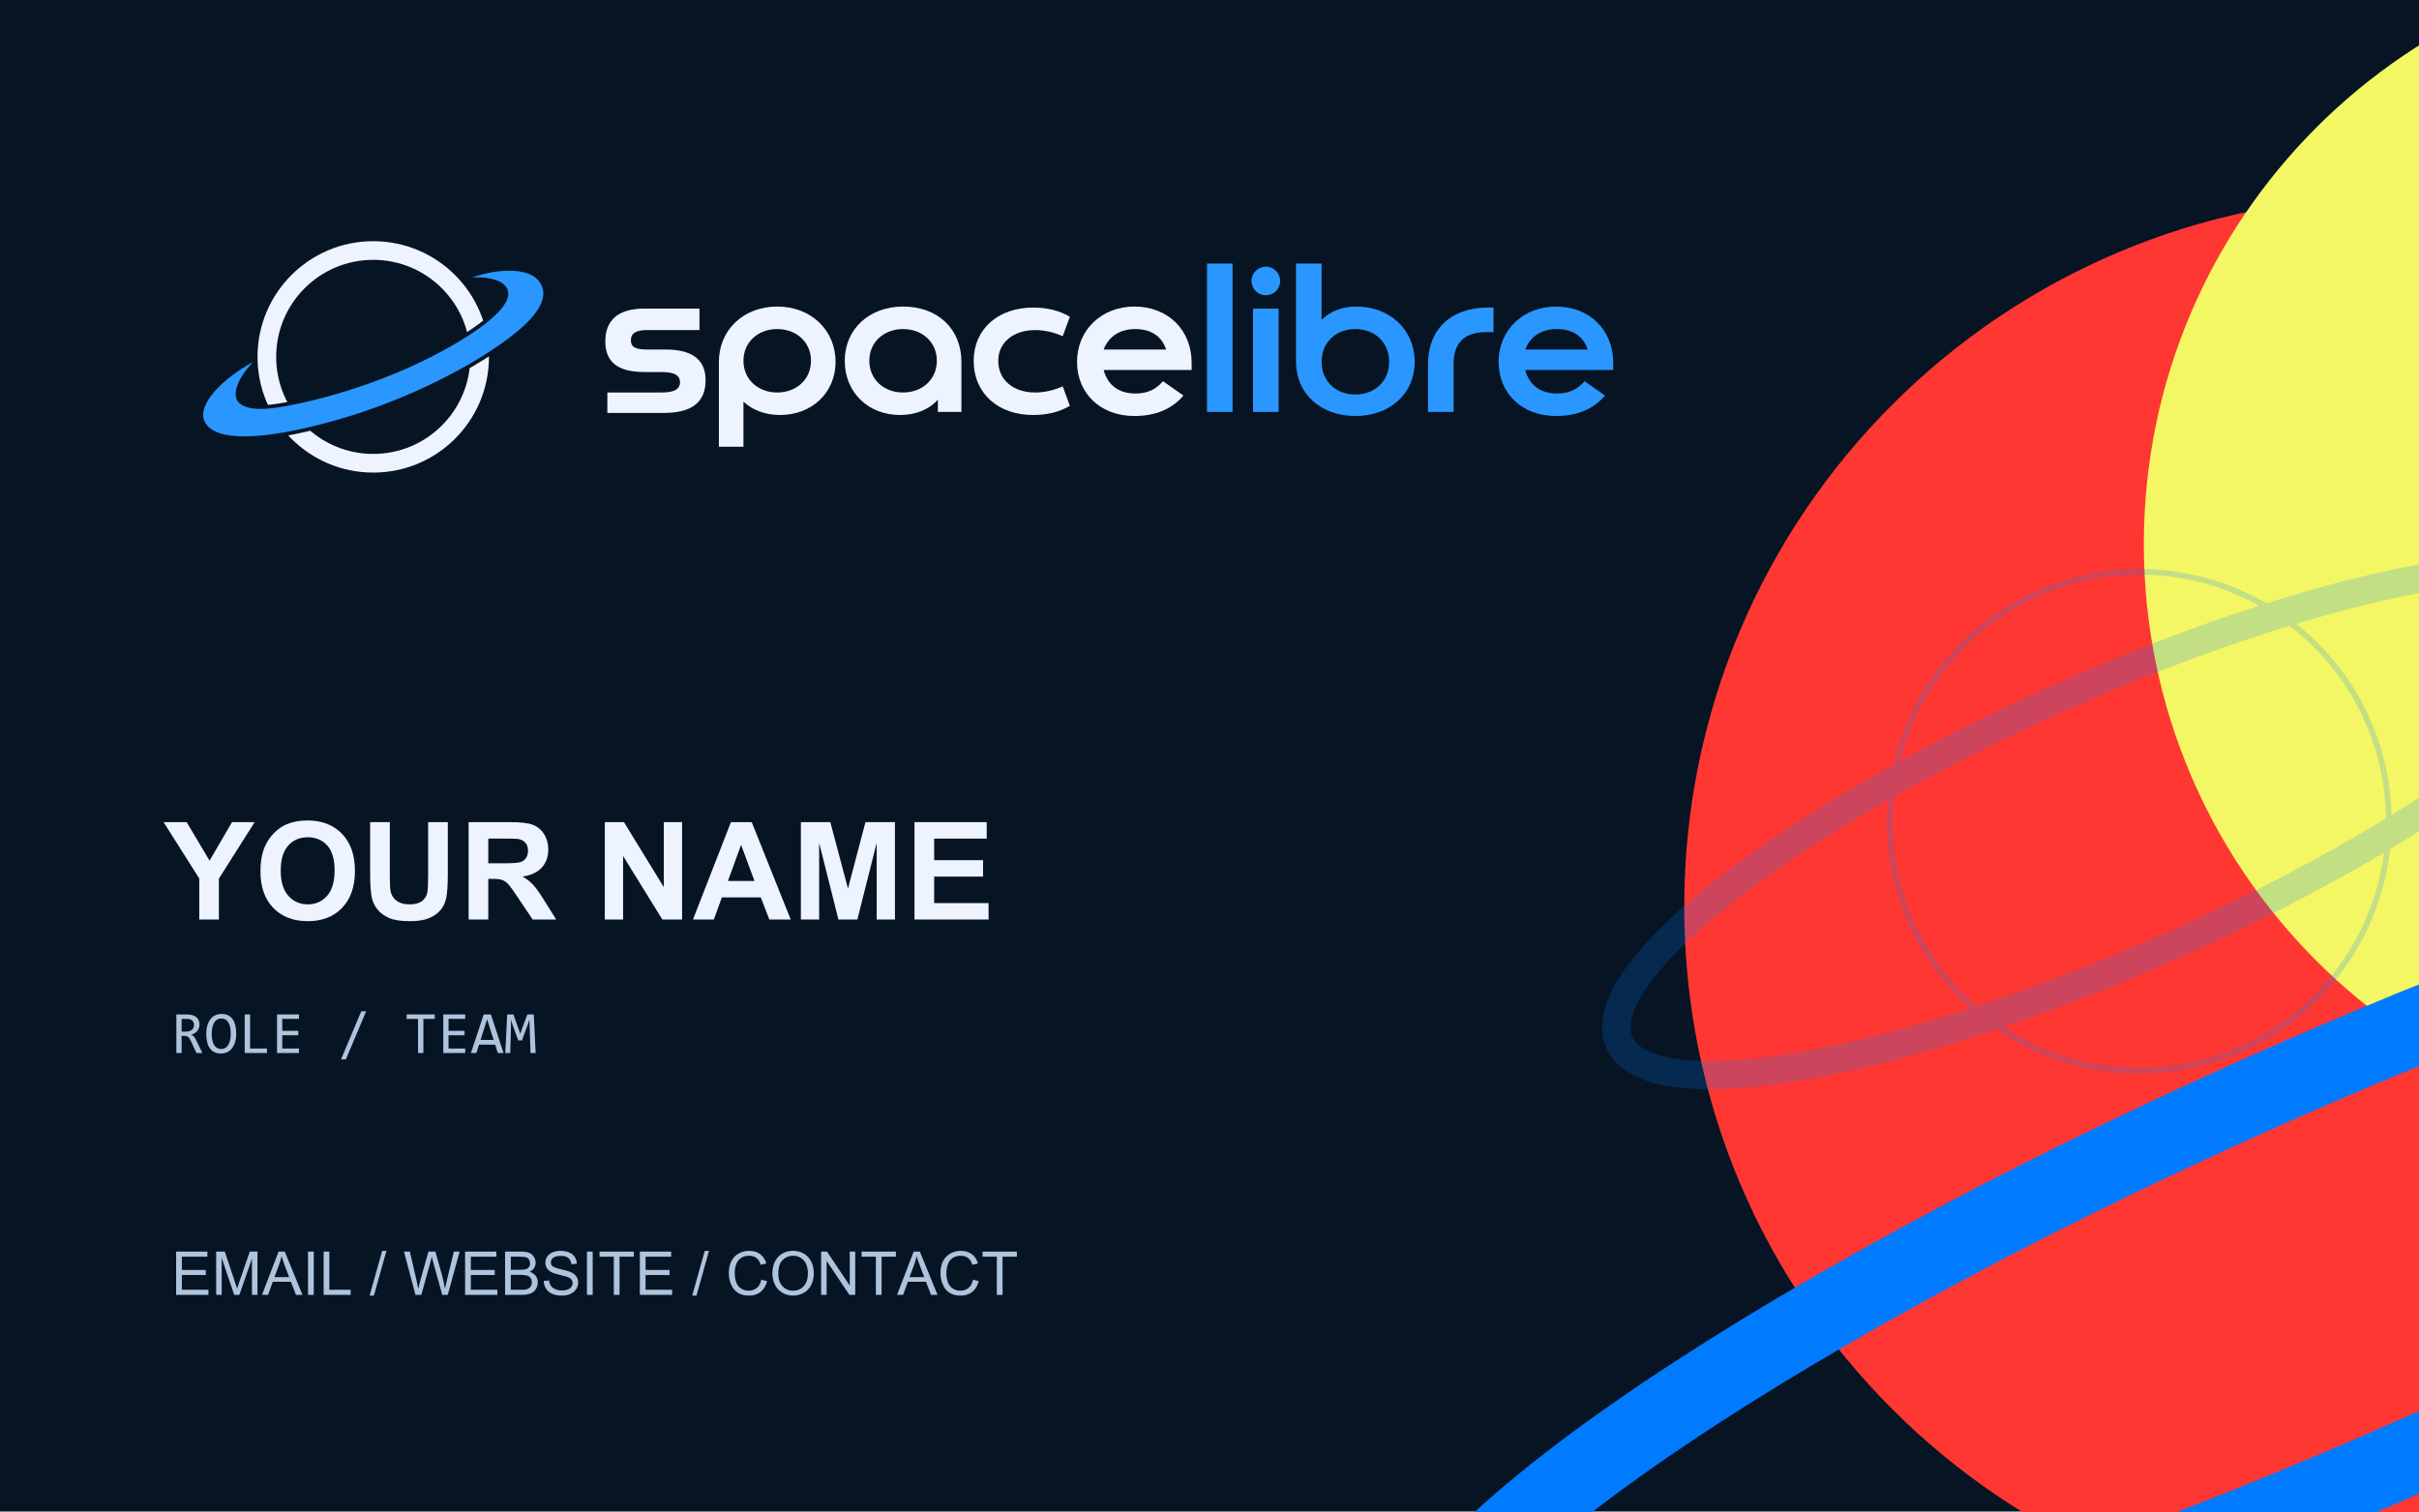
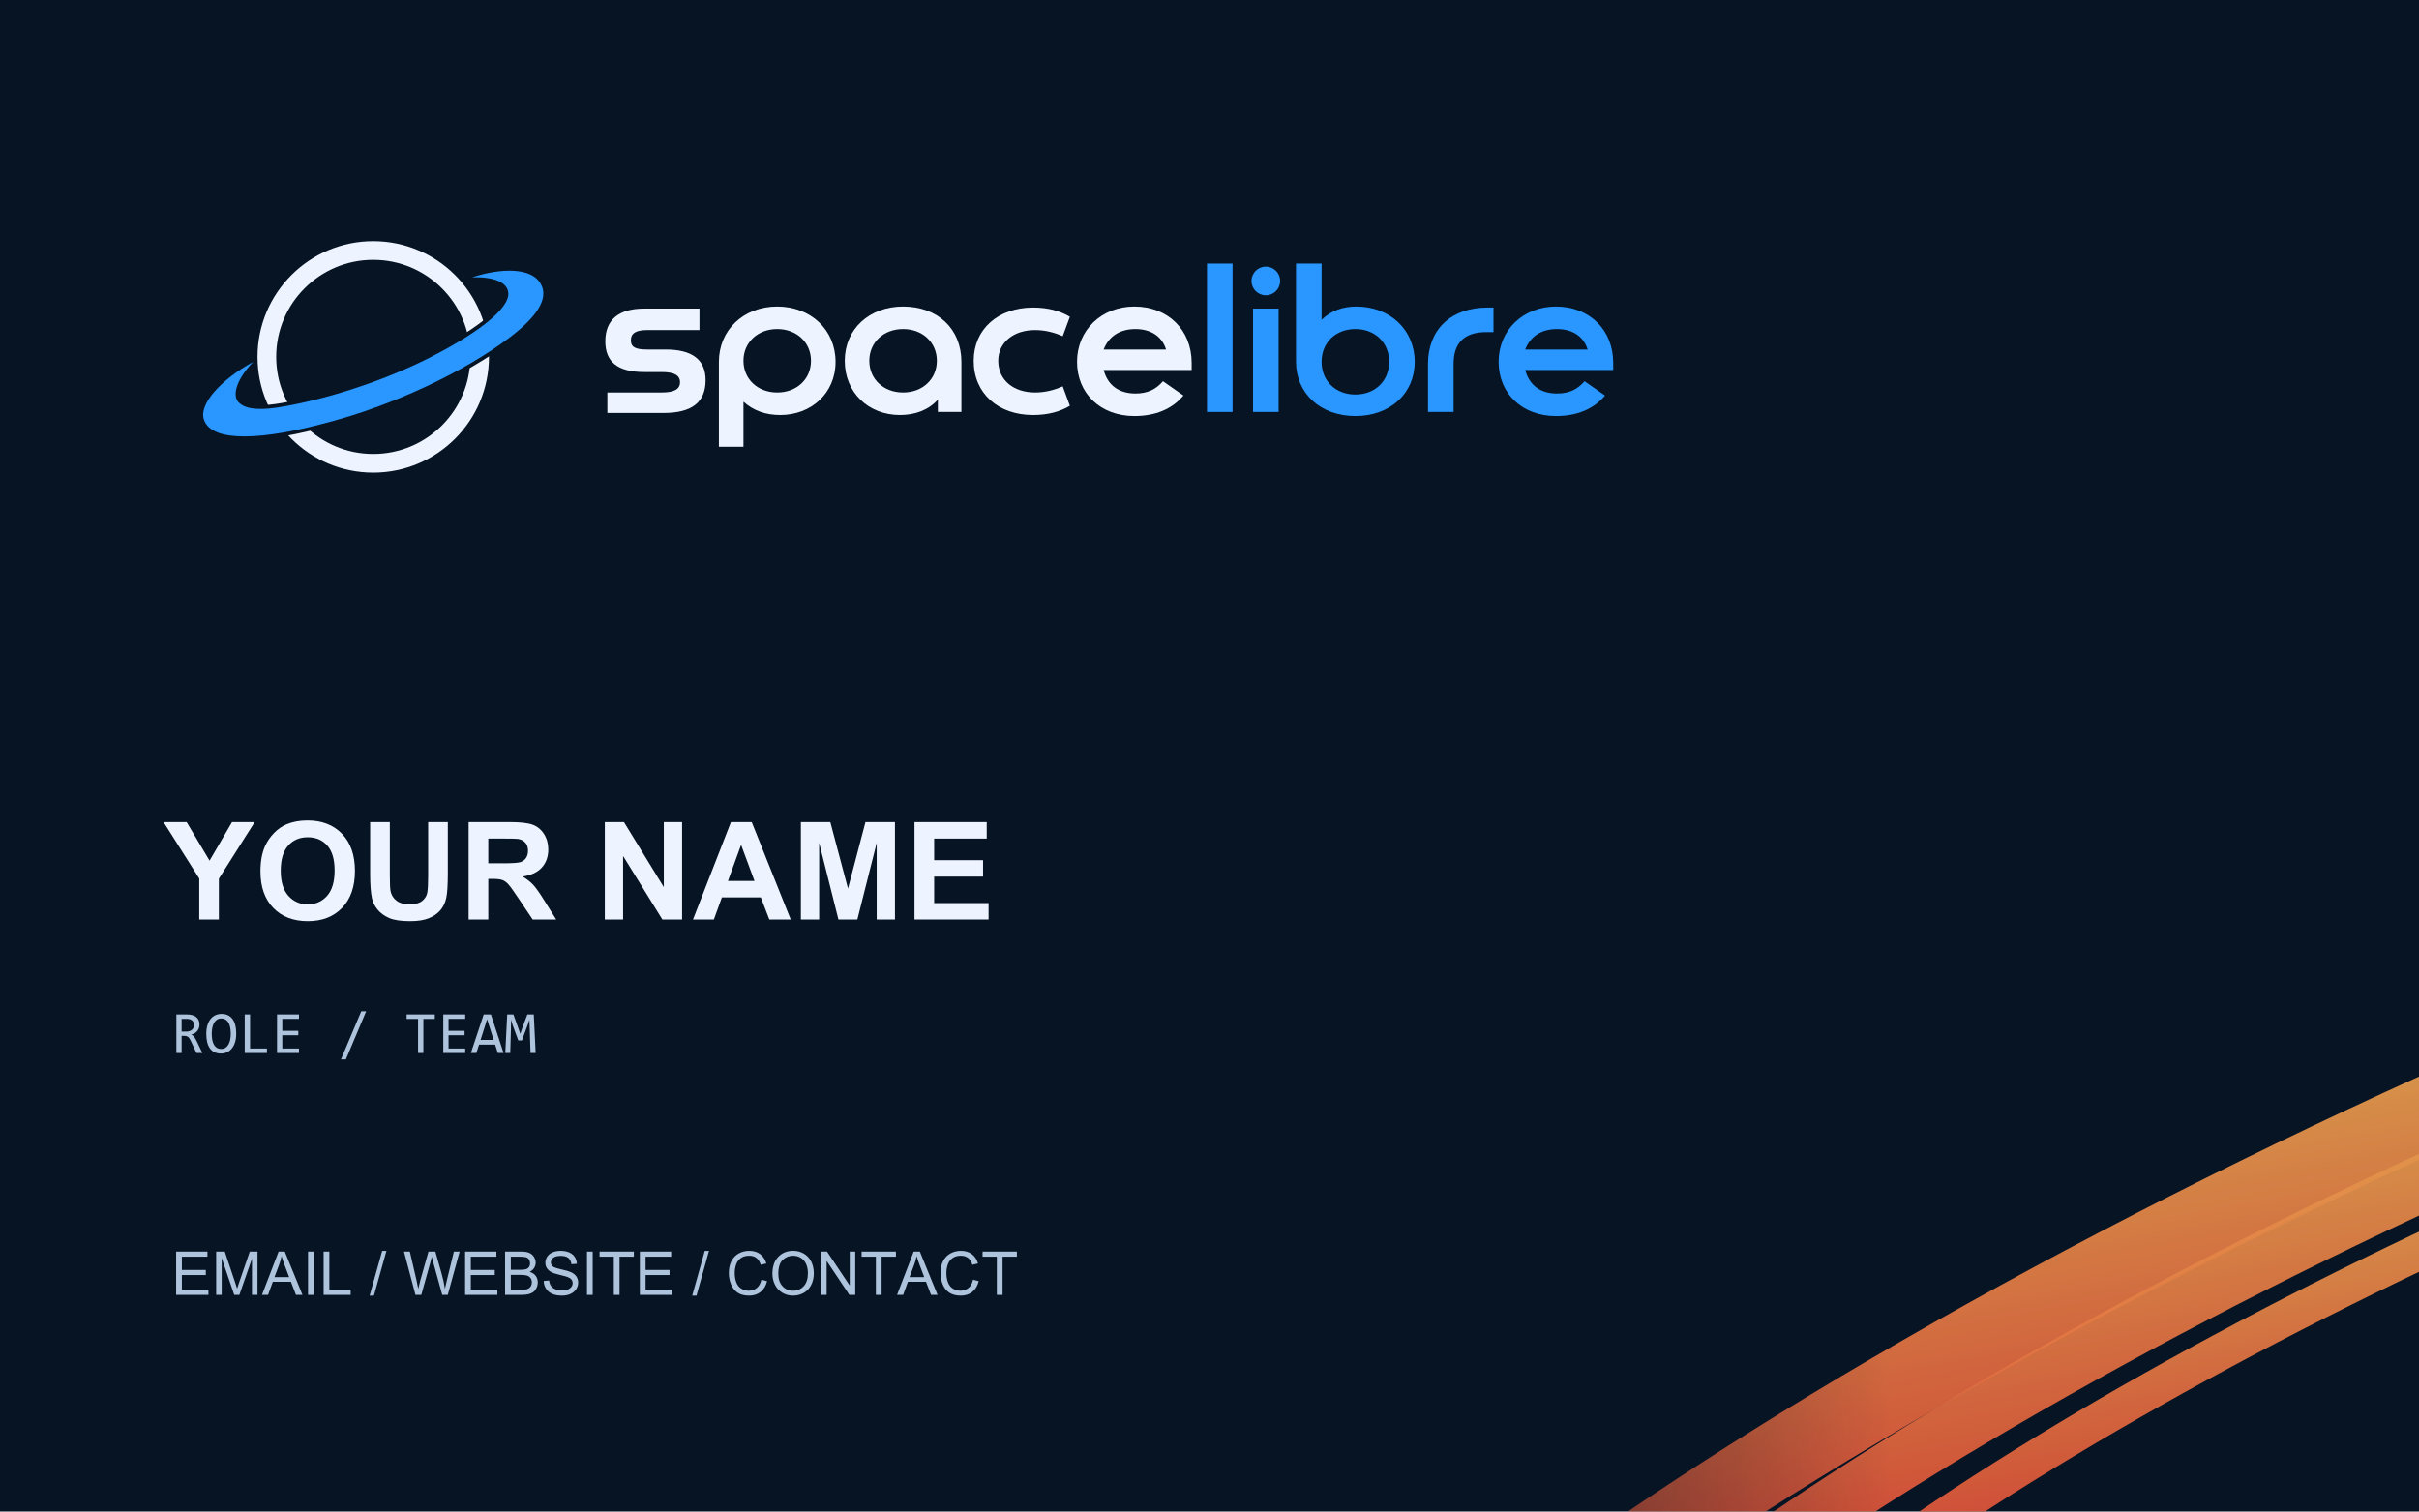
<svg xmlns="http://www.w3.org/2000/svg" width="96mm" height="60mm" viewBox="0 0 960 600" role="img">
  <rect x="0" y="0" width="960" height="600" rx="0" fill="#071424" />
-   <g id="application-color-system" data-application-colors="primary secondary accent">
-     <circle fill="#FF3733" data-color-role="secondary" cx="950.4" cy="360.0" r="282.0" />
-     <circle fill="#F4F764" data-color-role="accent" cx="1084.8" cy="216.0" r="234.0" />
-     <ellipse cx="931.2" cy="504.0" rx="403.2" ry="78.0" fill="none" stroke="#007BFF" data-stroke-role="primary" stroke-width="30.0" transform="rotate(-24 931.2 504.0)" opacity="1" />
+   <g id="application-color-system" mask="url(#flow-business-card-front-96x60mm-bleed-mask)" data-composition="continuous-feathered" opacity=".90">
+     <ellipse cx="1046.4" cy="576.0" rx="633.6" ry="156.0" fill="none" stroke="url(#flow-business-card-front-96x60mm-bleed)" stroke-width="30.0" transform="rotate(-24 1046.4 576.0)" stroke-linecap="round" />
+     <ellipse cx="1046.4" cy="576.0" rx="542.4" ry="132.0" fill="none" stroke="url(#flow-business-card-front-96x60mm-bleed)" stroke-width="22.2" transform="rotate(-24 1046.4 576.0)" stroke-linecap="round" />
+     <ellipse cx="1046.4" cy="576.0" rx="451.2" ry="108.0" fill="none" stroke="url(#flow-business-card-front-96x60mm-bleed)" stroke-width="14.4" transform="rotate(-24 1046.4 576.0)" stroke-linecap="round" />
  </g>
  <g transform="translate(58 75) scale(0.7407407)" opacity="1">
    <defs>
      <mask id="l84-occlusion" maskUnits="userSpaceOnUse" x="450" y="180" width="650" height="450" style="mask-type:luminance">
        <rect x="450" y="180" width="650" height="450" fill="white" />
        <path d="M581.927 413.073 C549.927 447.073 548.927 472.073 560.927 480.073 C573.927 491.073 600.927 490.073 628.927 485.073 C693.927 474.073 779.927 448.073 855.927 411.073 C936.927 371.073 995.927 328.073 991.927 301.073 C989.927 285.073 968.927 276.073 933.927 277.073 C982.927 261.073 1029.927 262.073 1043.927 287.073 C1058.927 312.073 1034.927 343.073 993.927 374.073 C919.927 430.073 805.927 483.073 702.927 510.073 C600.927 538.073 515.927 544.073 502.927 506.073 C493.927 481.073 530.927 441.073 581.927 413.073 Z" fill="black" stroke="black" stroke-width="12" stroke-linejoin="round" />
      </mask>
    </defs>
    <g transform="translate(28 28) scale(.333333) translate(-494 -219)">
      <circle cx="775" cy="405" r="171" fill="none" stroke="#edf4ff" stroke-width="30" mask="url(#l84-occlusion)" data-stroke-role="planet" />
      <path d="M581.927 413.073 C549.927 447.073 548.927 472.073 560.927 480.073 C573.927 491.073 600.927 490.073 628.927 485.073 C693.927 474.073 779.927 448.073 855.927 411.073 C936.927 371.073 995.927 328.073 991.927 301.073 C989.927 285.073 968.927 276.073 933.927 277.073 C982.927 261.073 1029.927 262.073 1043.927 287.073 C1058.927 312.073 1034.927 343.073 993.927 374.073 C919.927 430.073 805.927 483.073 702.927 510.073 C600.927 538.073 515.927 544.073 502.927 506.073 C493.927 481.073 530.927 441.073 581.927 413.073 Z" fill="#2997ff" />
    </g>
    <g transform="translate(246 40) scale(.548223) translate(-275 -643)">
      <path d="M367 687 L313 687 C288 687 275 698 275 719 C275 739 287 749 313 749 L330 749 C342 749 348 752 348 759 C348 766 342 769 330 769 L277 769 L277 789 L332 789 C359 789 373 779 373 757 C373 737 360 727 334 727 L316 727 C305 727 300 725 300 718 C300 711 305 708 316 708 L367 708 Z" fill="#edf4ff" />
      <path d="M386 822 L386 739 C386 708 410 685 443 685 C476 685 500 708 500 739 C500 770 476 791 446 791 C432 791 420 787 410 778 L410 822 Z M443 707 C424 707 410 720 410 738 C410 756 424 769 443 769 C462 769 476 756 476 738 C476 720 462 707 443 707 Z" fill="#edf4ff" fill-rule="evenodd" />
      <path d="M623 788 L600 788 L600 776 C591 786 578 791 563 791 C532 791 509 769 509 738 C509 707 533 685 566 685 C600 685 623 707 623 739 Z M566 707 C547 707 533 720 533 738 C533 756 547 769 566 769 C585 769 599 756 599 738 C599 720 585 707 566 707 Z" fill="#edf4ff" fill-rule="evenodd" />
      <path d="M729 695 L722 714 C713 710 704 708 695 708 C674 708 659 720 659 738 C659 757 674 769 695 769 C704 769 713 767 722 763 L729 782 C719 788 707 791 693 791 C659 791 635 770 635 738 C635 707 659 686 693 686 C707 686 719 689 729 695 Z" fill="#edf4ff" />
      <path d="M848 747 L762 747 C766 762 777 770 793 770 C805 770 813 766 820 758 L840 772 C829 785 813 792 792 792 C759 792 736 770 736 739 C736 708 760 685 792 685 C825 685 848 708 848 740 Z M762 727 L823 727 C819 714 808 707 793 707 C778 707 767 714 762 727 Z" fill="#edf4ff" fill-rule="evenodd" />
      <path d="M863 643 L888 643 L888 788 L863 788 Z M908 687 L933 687 L933 788 L908 788 Z" fill="#2997ff" />
      <path d="M934.5 660 C934.5 667.732 928.232 674 920.5 674 C912.768 674 906.5 667.732 906.5 660 C906.5 652.268 912.768 646 920.5 646 C928.232 646 934.5 652.268 934.5 660 Z" fill="#2997ff" />
      <path d="M950 643 L975 643 L975 698 C984 689 996 685 1009 685 C1042 685 1066 708 1066 739 C1066 770 1042 792 1008 792 C974 792 950 770 950 739 Z M1008 707 C989 707 975 720 975 739 C975 758 989 771 1008 771 C1027 771 1041 758 1041 739 C1041 720 1027 707 1008 707 Z" fill="#2997ff" fill-rule="evenodd" />
      <path d="M1079 788 L1079 741 C1079 707 1102 686 1137 686 L1143 686 L1143 710 L1136 710 C1115 710 1104 720 1104 741 L1104 788 Z" fill="#2997ff" />
      <path d="M1260 747 L1174 747 C1178 762 1189 770 1205 770 C1217 770 1225 766 1232 758 L1252 772 C1241 785 1225 792 1204 792 C1171 792 1148 770 1148 739 C1148 708 1172 685 1204 685 C1237 685 1260 708 1260 740 Z M1174 727 L1235 727 C1231 714 1220 707 1205 707 C1190 707 1179 714 1174 727 Z" fill="#2997ff" fill-rule="evenodd" />
    </g>
  </g>
  <g aria-label="YOUR NAME" fill="#EDF4FF" transform="translate(65 365) scale(0.02636719 -0.02636719)">
    <path d="M534 0V617L-3 1466H344L689 886L1027 1466H1368L829 615V0Z" transform="translate(0.000 0)" />
    <path d="M89 724Q89 948 156 1100Q206 1212 292.5 1301.0Q379 1390 482 1433Q619 1491 798 1491Q1122 1491 1316.5 1290.0Q1511 1089 1511 731Q1511 376 1318.0 175.5Q1125 -25 802 -25Q475 -25 282.0 174.5Q89 374 89 724ZM394 734Q394 485 509.0 356.5Q624 228 801 228Q978 228 1091.5 355.5Q1205 483 1205 738Q1205 990 1094.5 1114.0Q984 1238 801 1238Q618 1238 506.0 1112.5Q394 987 394 734Z" transform="translate(1366.000 0)" />
    <path d="M147 1466H443V672Q443 483 454 427Q473 337 544.5 282.5Q616 228 740 228Q866 228 930.0 279.5Q994 331 1007.0 406.0Q1020 481 1020 655V1466H1316V696Q1316 432 1292.0 323.0Q1268 214 1203.5 139.0Q1139 64 1031.0 19.5Q923 -25 749 -25Q539 -25 430.5 23.5Q322 72 259.0 149.5Q196 227 176 312Q147 438 147 684Z" transform="translate(2959.000 0)" />
    <path d="M150 0V1466H773Q1008 1466 1114.5 1426.5Q1221 1387 1285.0 1286.0Q1349 1185 1349 1055Q1349 890 1252.0 782.5Q1155 675 962 647Q1058 591 1120.5 524.0Q1183 457 1289 286L1468 0H1114L900 319Q786 490 744.0 534.5Q702 579 655.0 595.5Q608 612 506 612H446V0ZM446 846H665Q878 846 931.0 864.0Q984 882 1014.0 926.0Q1044 970 1044 1036Q1044 1110 1004.5 1155.5Q965 1201 893 1213Q857 1218 677 1218H446Z" transform="translate(4438.000 0)" />
    <path d="M152 0V1466H440L1040 487V1466H1315V0H1018L427 956V0Z" transform="translate(6486.000 0)" />
    <path d="M1471 0H1149L1021 333H435L314 0H0L571 1466H884ZM926 580 724 1124 526 580Z" transform="translate(7965.000 0)" />
    <path d="M145 0V1466H588L854 466L1117 1466H1561V0H1286V1154L995 0H710L420 1154V0Z" transform="translate(9444.000 0)" />
    <path d="M149 0V1466H1236V1218H445V893H1181V646H445V247H1264V0Z" transform="translate(11150.000 0)" />
  </g>
  <g aria-label="ROLE / TEAM" fill="#AEC3DC" transform="translate(68 418) scale(0.01171875 -0.01171875)">
    <path d="M1051 0H850L655 418Q633 466 610.0 497.5Q587 529 560.5 547.5Q534 566 502.5 574.0Q471 582 432 582H348V0H170V1307H520Q634 1307 716.0 1282.0Q798 1257 850.5 1212.0Q903 1167 927.5 1103.5Q952 1040 952 963Q952 902 934.0 847.5Q916 793 880.5 748.5Q845 704 792.5 671.5Q740 639 672 623Q727 604 765.5 556.5Q804 509 844 430ZM766 948Q766 1053 700.5 1105.0Q635 1157 516 1157H348V725H492Q555 725 605.5 739.5Q656 754 691.5 782.5Q727 811 746.5 852.5Q766 894 766 948Z" transform="translate(0.000 0)" />
    <path d="M1071 662Q1071 486 1029.5 358.0Q988 230 917.5 146.5Q847 63 752.5 22.5Q658 -18 553 -18Q427 -18 333.5 27.5Q240 73 178.5 159.0Q117 245 87.0 368.5Q57 492 57 647Q57 821 98.0 949.0Q139 1077 209.5 1160.5Q280 1244 374.0 1284.5Q468 1325 573 1325Q699 1325 792.5 1279.0Q886 1233 948.0 1147.5Q1010 1062 1040.5 939.0Q1071 816 1071 662ZM886 649Q886 764 868.5 859.5Q851 955 812.0 1024.0Q773 1093 711.5 1131.0Q650 1169 563 1169Q479 1169 418.5 1128.5Q358 1088 319.0 1018.5Q280 949 261.0 855.5Q242 762 242 657Q242 541 260.0 445.5Q278 350 316.5 281.5Q355 213 416.0 175.0Q477 137 563 137Q647 137 708.0 177.5Q769 218 808.5 287.5Q848 357 867.0 450.0Q886 543 886 649Z" transform="translate(1126.000 0)" />
    <path d="M985 0H233V1307H414V152H985Z" transform="translate(2252.000 0)" />
    <path d="M944 0H201V1307H944V1157H379V752H922V602H379V152H944Z" transform="translate(3378.000 0)" />
    <path d="M967 1413 281 -215H115L801 1413Z" transform="translate(5630.000 0)" />
    <path d="M1040 1155H653V0H473V1155H86V1307H1040Z" transform="translate(7882.000 0)" />
    <path d="M944 0H201V1307H944V1157H379V752H922V602H379V152H944Z" transform="translate(9008.000 0)" />
    <path d="M1116 0H922L831 285H287L195 0H10L444 1307H688ZM780 444 559 1143 338 444Z" transform="translate(10134.000 0)" />
    <path d="M1077 0H903L877 815L866 1128L805 946L612 426H489L305 926L244 1128L240 801L217 0H49L113 1307H324L500 815L557 649L612 815L797 1307H1014Z" transform="translate(11260.000 0)" />
  </g>
  <g aria-label="EMAIL / WEBSITE / CONTACT" fill="#AEC3DC" transform="translate(68 514) scale(0.01171875 -0.01171875)">
    <path d="M162 0V1466H1222V1293H356V844H1167V672H356V173H1256V0Z" transform="translate(0.000 0)" />
    <path d="M152 0V1466H444L791 428Q839 283 861 211Q886 291 939 446L1290 1466H1551V0H1364V1227L938 0H763L339 1248V0Z" transform="translate(1366.000 0)" />
    <path d="M-3 0 560 1466H769L1369 0H1148L977 444H364L203 0ZM420 602H917L764 1008Q694 1193 660 1312Q632 1171 581 1032Z" transform="translate(3072.000 0)" />
    <path d="M191 0V1466H385V0Z" transform="translate(4438.000 0)" />
    <path d="M150 0V1466H344V173H1066V0Z" transform="translate(5007.000 0)" />
    <path d="M0 -25 425 1491H569L145 -25Z" transform="translate(6715.000 0)" />
    <path d="M414 0 25 1466H224L447 505Q483 354 509 205Q565 440 575 476L854 1466H1088L1298 724Q1377 448 1412 205Q1440 344 1485 524L1715 1466H1910L1508 0H1321L1012 1117Q973 1257 966 1289Q943 1188 923 1117L612 0Z" transform="translate(7853.000 0)" />
    <path d="M162 0V1466H1222V1293H356V844H1167V672H356V173H1256V0Z" transform="translate(9786.000 0)" />
    <path d="M150 0V1466H700Q868 1466 969.5 1421.5Q1071 1377 1128.5 1284.5Q1186 1192 1186 1091Q1186 997 1135.0 914.0Q1084 831 981 780Q1114 741 1185.5 647.0Q1257 553 1257 425Q1257 322 1213.5 233.5Q1170 145 1106.0 97.0Q1042 49 945.5 24.5Q849 0 709 0ZM344 850H661Q790 850 846 867Q920 889 957.5 940.0Q995 991 995 1068Q995 1141 960.0 1196.5Q925 1252 860.0 1272.5Q795 1293 637 1293H344ZM344 173H709Q803 173 841 180Q908 192 953.0 220.0Q998 248 1027.0 301.5Q1056 355 1056 425Q1056 507 1014.0 567.5Q972 628 897.5 652.5Q823 677 683 677H344Z" transform="translate(11152.000 0)" />
    <path d="M92 471 275 487Q288 377 335.5 306.5Q383 236 483.0 192.5Q583 149 708 149Q819 149 904.0 182.0Q989 215 1030.5 272.5Q1072 330 1072 398Q1072 467 1032.0 518.5Q992 570 900 605Q841 628 639.0 676.5Q437 725 356 768Q251 823 199.5 904.5Q148 986 148 1087Q148 1198 211.0 1294.5Q274 1391 395.0 1441.0Q516 1491 664 1491Q827 1491 951.5 1438.5Q1076 1386 1143.0 1284.0Q1210 1182 1215 1053L1029 1039Q1014 1178 927.5 1249.0Q841 1320 672 1320Q496 1320 415.5 1255.5Q335 1191 335 1100Q335 1021 392 970Q448 919 684.5 865.5Q921 812 1009 772Q1137 713 1198.0 622.5Q1259 532 1259 414Q1259 297 1192.0 193.5Q1125 90 999.5 32.5Q874 -25 717 -25Q518 -25 383.5 33.0Q249 91 172.5 207.5Q96 324 92 471Z" transform="translate(12518.000 0)" />
    <path d="M191 0V1466H385V0Z" transform="translate(13884.000 0)" />
    <path d="M531 0V1293H48V1466H1210V1293H725V0Z" transform="translate(14453.000 0)" />
    <path d="M162 0V1466H1222V1293H356V844H1167V672H356V173H1256V0Z" transform="translate(15704.000 0)" />
    <path d="M0 -25 425 1491H569L145 -25Z" transform="translate(17639.000 0)" />
    <path d="M1204 514 1398 465Q1337 226 1178.5 100.5Q1020 -25 791 -25Q554 -25 405.5 71.5Q257 168 179.5 351.0Q102 534 102 744Q102 973 189.5 1143.5Q277 1314 438.5 1402.5Q600 1491 794 1491Q1014 1491 1164.0 1379.0Q1314 1267 1373 1064L1182 1019Q1131 1179 1034.0 1252.0Q937 1325 790 1325Q621 1325 507.5 1244.0Q394 1163 348.0 1026.5Q302 890 302 745Q302 558 356.5 418.5Q411 279 526.0 210.0Q641 141 775 141Q938 141 1051.0 235.0Q1164 329 1204 514Z" transform="translate(18777.000 0)" />
    <path d="M99 714Q99 1079 295.0 1285.5Q491 1492 801 1492Q1004 1492 1167.0 1395.0Q1330 1298 1415.5 1124.5Q1501 951 1501 731Q1501 508 1411.0 332.0Q1321 156 1156.0 65.5Q991 -25 800 -25Q593 -25 430.0 75.0Q267 175 183.0 348.0Q99 521 99 714ZM299 711Q299 446 441.5 293.5Q584 141 799 141Q1018 141 1159.5 295.0Q1301 449 1301 732Q1301 911 1240.5 1044.5Q1180 1178 1063.5 1251.5Q947 1325 802 1325Q596 1325 447.5 1183.5Q299 1042 299 711Z" transform="translate(20256.000 0)" />
    <path d="M156 0V1466H355L1125 315V1466H1311V0H1112L342 1152V0Z" transform="translate(21849.000 0)" />
    <path d="M531 0V1293H48V1466H1210V1293H725V0Z" transform="translate(23328.000 0)" />
    <path d="M-3 0 560 1466H769L1369 0H1148L977 444H364L203 0ZM420 602H917L764 1008Q694 1193 660 1312Q632 1171 581 1032Z" transform="translate(24579.000 0)" />
    <path d="M1204 514 1398 465Q1337 226 1178.5 100.5Q1020 -25 791 -25Q554 -25 405.5 71.5Q257 168 179.5 351.0Q102 534 102 744Q102 973 189.5 1143.5Q277 1314 438.5 1402.5Q600 1491 794 1491Q1014 1491 1164.0 1379.0Q1314 1267 1373 1064L1182 1019Q1131 1179 1034.0 1252.0Q937 1325 790 1325Q621 1325 507.5 1244.0Q394 1163 348.0 1026.5Q302 890 302 745Q302 558 356.5 418.5Q411 279 526.0 210.0Q641 141 775 141Q938 141 1051.0 235.0Q1164 329 1204 514Z" transform="translate(25945.000 0)" />
    <path d="M531 0V1293H48V1466H1210V1293H725V0Z" transform="translate(27424.000 0)" />
  </g>
-   <g transform="translate(615 200)" opacity="0.2" fill="none" stroke="#007BFF">
-     <ellipse cx="225.0" cy="126" rx="216.0" ry="54.0" transform="rotate(-24 225.0 126)" stroke-width="11.25" />
-     <circle cx="234.0" cy="126" r="99.0" stroke-width="2.25" />
-   </g>
+   <defs>
+     <linearGradient id="flow-business-card-front-96x60mm-bleed" x1="0" y1="1" x2="1" y2="0">
+       <stop offset="0%" stop-color="#007BFF" stop-opacity=".20" data-stop-role="primary" />
+       <stop offset="45%" stop-color="#FF3733" stop-opacity=".88" data-stop-role="secondary" />
+       <stop offset="100%" stop-color="#F4F764" stop-opacity="1" data-stop-role="accent" />
+     </linearGradient>
+     <linearGradient id="flow-business-card-front-96x60mm-bleed-fade" x1="0" y1="0" x2="1" y2="0">
+       <stop offset="0%" stop-color="black" />
+       <stop offset="48%" stop-color="black" />
+       <stop offset="78%" stop-color="white" />
+       <stop offset="100%" stop-color="white" />
+     </linearGradient>
+     <mask id="flow-business-card-front-96x60mm-bleed-mask" maskUnits="userSpaceOnUse" x="0" y="0" width="960.0" height="600.0" style="mask-type:luminance">
+       <rect width="960.0" height="600.0" fill="url(#flow-business-card-front-96x60mm-bleed-fade)" />
+     </mask>
+   </defs>
</svg>
